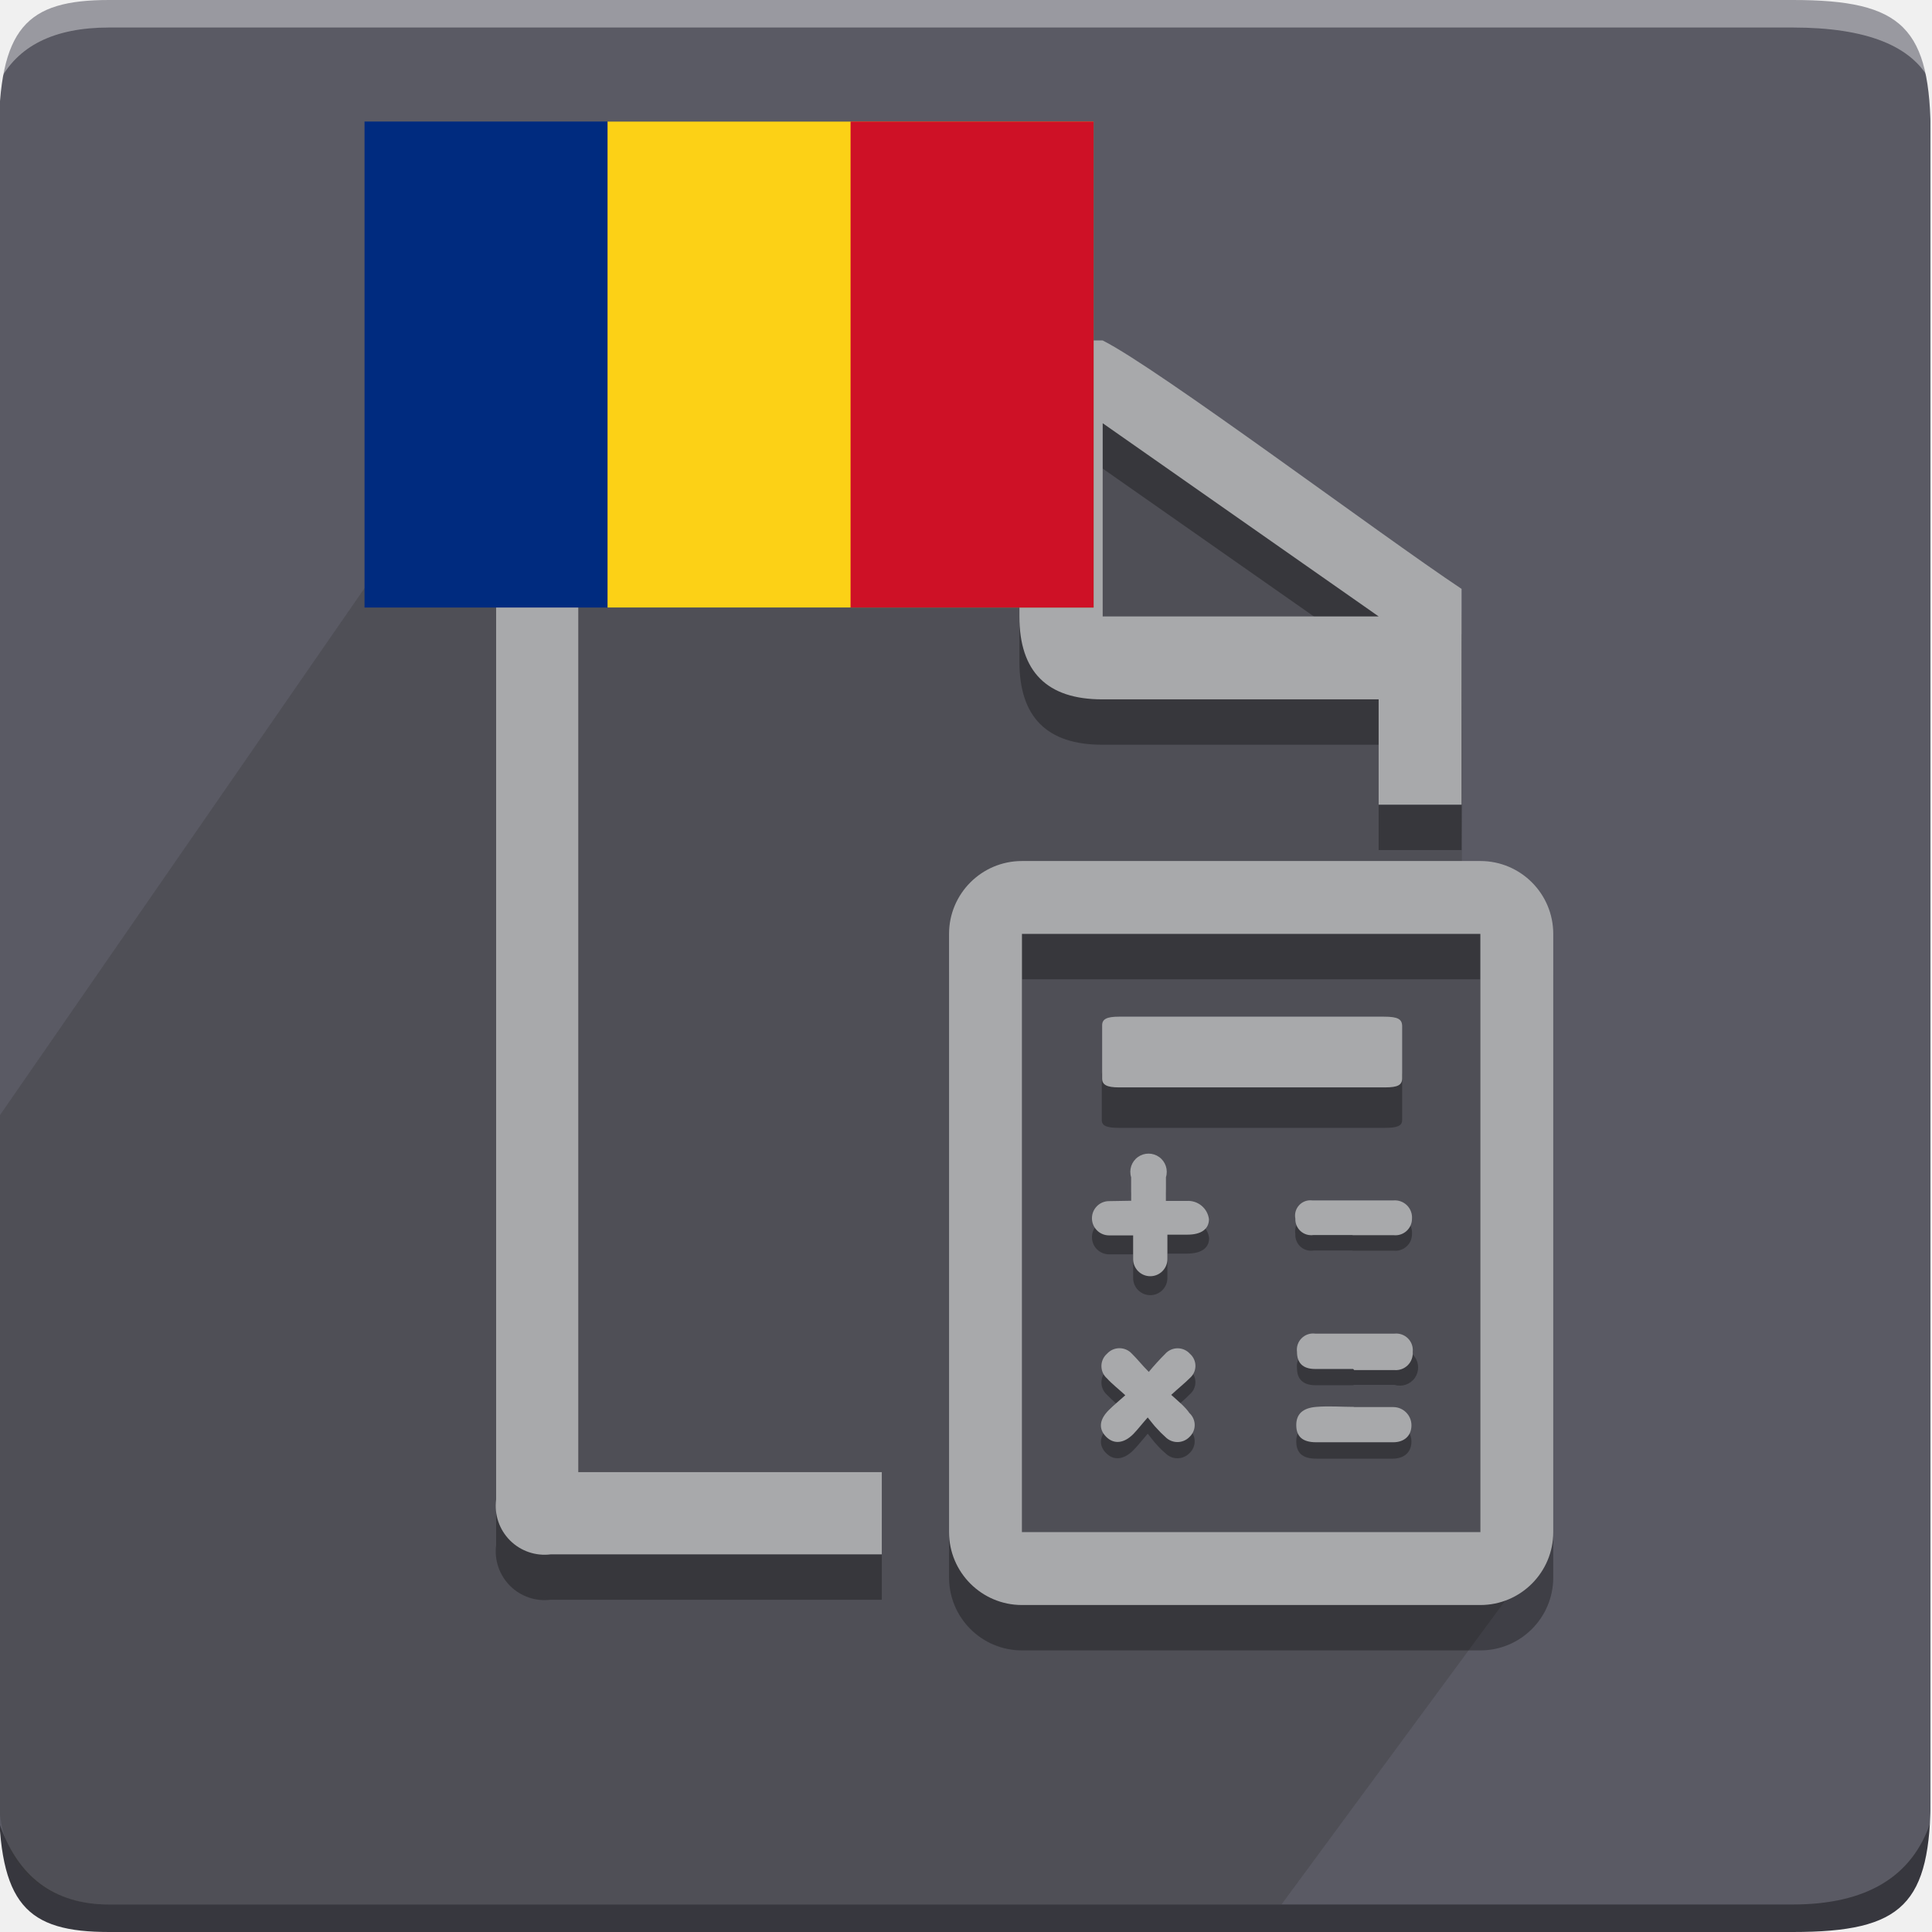
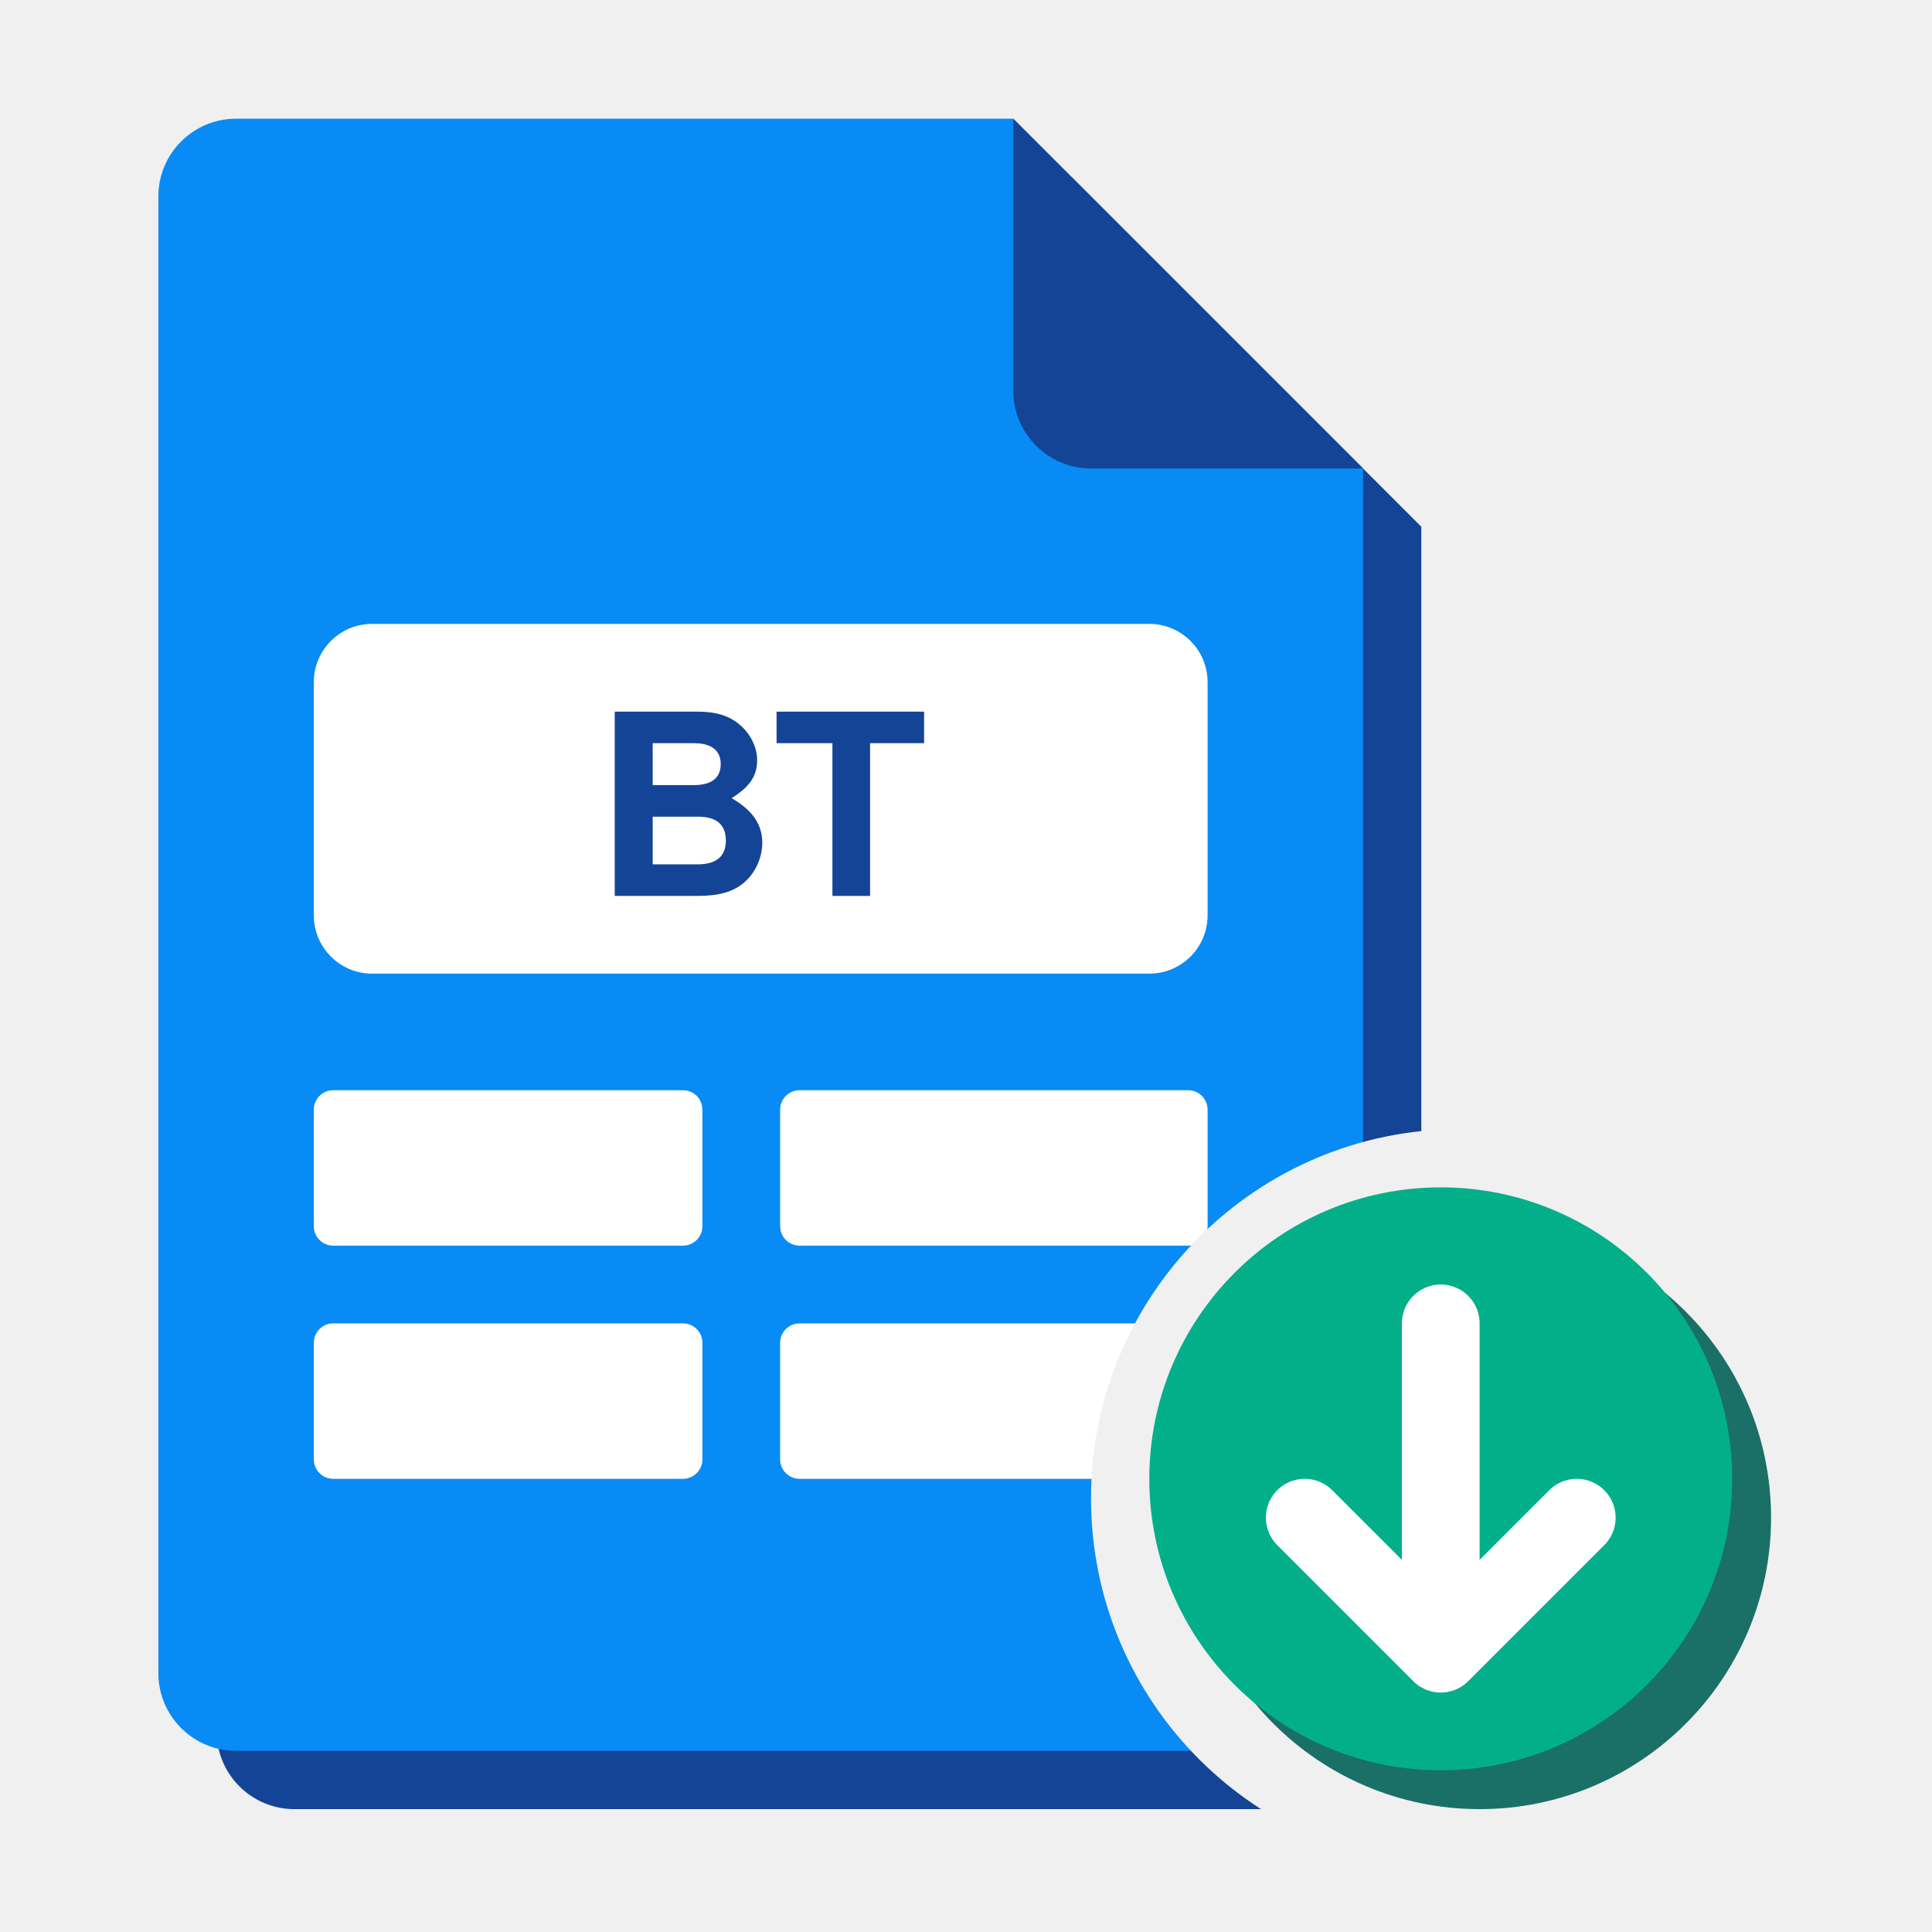
- <svg xmlns="http://www.w3.org/2000/svg" xmlns:xlink="http://www.w3.org/1999/xlink" width="128" height="128" viewBox="0 0 106 106">
-   <defs>
-     <mask id="a" x="0" y="0" width="106" height="106" maskUnits="userSpaceOnUse">
-       <path d="M6.06,0H98.43C104.49,0,106,1.51,106,7.57V98.43c0,6.06-1.51,7.57-7.57,7.57H6.06C1.51,106,0,104.49,0,98.43V7.57C0,1.51,1.51,0,6.06,0Z" style="fill: #fff;fill-rule: evenodd" />
-     </mask>
-     <mask id="b" x="4.8" y="4.8" width="50.4" height="36.4" maskUnits="userSpaceOnUse">
-       <rect x="6.29" y="7.68" width="48.45" height="31.57" rx="1" style="fill: #fff" />
-     </mask>
-     <symbol id="c" data-name="account icon" viewBox="0 0 106 106">
-       <g style="mask: url(#a)">
-         <g>
-           <path d="M0,0H106V106H0Z" style="fill: #5a5a64;fill-rule: evenodd" />
-           <path d="M6.06,1.51H98.43q6.06,0,7.57,3V0H0V4.54Q1.52,1.51,6.06,1.51Z" style="fill: #fff;fill-opacity: 0.383;fill-rule: evenodd" />
-           <path d="M6.06,104.49H98.43q6.06,0,7.57-4.55V106H0V99.94Q1.52,104.49,6.06,104.49Z" style="fill-opacity: 0.383;fill-rule: evenodd" />
-           <g>
-             <path d="M70.38,104.49H6.06C3,104.49,0,103,0,98.43V61.28L28.77,19.69H59.06a77.33,77.33,0,0,0,21.2,13.87c.07,11.31.07,4.86,0,16.17h3.12l.21,36.82Z" style="fill: #393939;fill-rule: evenodd;opacity: 0.324;isolation: isolate" />
-             <g style="opacity: 0.3">
-               <g>
-                 <path d="M68.77,58.54H76c.76,0,1,.12,1,.46v2.45c0,.31-.24.43-.93.43H61.44c-.66,0-.92-.12-.92-.42,0-.83,0-1.67,0-2.51,0-.29.26-.4.92-.41Z" />
-                 <path d="M64.33,77.42c.42.39.76.66,1,1a.89.89,0,0,1,0,1.31.92.92,0,0,1-1.32,0,4.25,4.25,0,0,1-.48-.47c-.14-.15-.26-.31-.49-.6-.32.37-.54.66-.79.91-.53.53-1.08.58-1.5.15s-.36-.94.15-1.45c.26-.26.54-.5.91-.83-.38-.34-.72-.61-1-.91a.9.9,0,0,1,0-1.36.91.91,0,0,1,1.36,0c.29.28.54.6.93,1A12.1,12.1,0,0,1,64,75.18a.91.91,0,0,1,1.36,0,.87.87,0,0,1,0,1.31C65.07,76.79,64.73,77.06,64.33,77.42Z" />
-                 <path d="M62.13,66.9c0-.47,0-.88,0-1.28a.92.92,0,0,1,.92-1,.91.91,0,0,1,1,1c0,.41,0,.81,0,1.3h1.14a1.16,1.16,0,0,1,1.22,1c0,.55-.42.85-1.18.86H64.12c0,.49,0,.91,0,1.34a.94.94,0,1,1-1.88,0c0-.41,0-.81,0-1.3H60.92a.94.94,0,1,1,0-1.88C61.3,66.89,61.68,66.9,62.13,66.9Z" />
-                 <path d="M74.31,76H72.23c-.67,0-1-.34-1-.93a.89.89,0,0,1,1-1q2.18,0,4.35,0a1,1,0,1,1,0,1.91c-.74,0-1.47,0-2.21,0Z" />
-                 <path d="M74.28,68.61c-.71,0-1.43,0-2.14,0a.86.86,0,0,1-1-.9.85.85,0,0,1,.92-1c1.5,0,3,0,4.48,0a.93.93,0,0,1,1,1,.91.91,0,0,1-1,.91c-.75,0-1.51,0-2.27,0Z" />
-                 <path d="M74.36,78.09c.72,0,1.44,0,2.15,0a1,1,0,0,1,1,1c0,.57-.38.93-1,.94H72.28c-.75,0-1.09-.32-1.09-.94s.37-1,1.09-1,1.39,0,2.08,0Z" />
-                 <path d="M81.29,90.55H56.14a4,4,0,0,1-4-4V53.73a4,4,0,0,1,4-4H81.29a4,4,0,0,1,4,4V86.55A4,4,0,0,1,81.29,90.55ZM56.14,53.73V86.55H81.29V53.73Z" />
-               </g>
-               <path d="M43.49,83.26H31.8V25.71H56v10.6q0,4.55,4.54,4.55H75.71v5.78h4.55V34.8c-4.55-3-16.66-12.11-19.69-13.63H30.29a2.68,2.68,0,0,0-3,3V84.77a2.68,2.68,0,0,0,3,3H48.45V83.26ZM60.57,25.71l15.14,10.6H60.57Z" />
-             </g>
-             <path d="M60.57,18.68H30.29a2.68,2.68,0,0,0-3,3V82.28a2.68,2.68,0,0,0,3,3H48.45V80.77H31.8V23.22H56v10.6q0,4.55,4.54,4.55H75.71v5.78h4.55V32.31C75.71,29.28,63.6,20.2,60.57,18.68Zm0,15.14V23.22l15.14,10.6Z" style="fill: #a8a9ab" />
-             <g>
-               <path d="M68.77,55.78H76c.76,0,1,.13,1,.53v2.85c0,.37-.24.5-.93.5q-7.3,0-14.61,0c-.66,0-.92-.14-.92-.48,0-1,0-2,0-2.93,0-.34.26-.47.92-.47Z" style="fill: #a8a9ab" />
-               <path d="M64.33,76.53c.42.38.76.65,1,1a.89.89,0,0,1,0,1.31.92.92,0,0,1-1.32,0,5.44,5.44,0,0,1-.48-.48c-.14-.14-.26-.31-.49-.59-.32.36-.54.65-.79.91-.53.53-1.08.57-1.5.14s-.36-.94.15-1.45c.26-.26.54-.49.91-.82-.38-.35-.72-.61-1-.92a.9.9,0,0,1,0-1.36.92.92,0,0,1,1.36,0c.29.28.54.61.93,1A13.78,13.78,0,0,1,64,74.28a.91.91,0,0,1,1.36,0,.88.88,0,0,1,0,1.32C65.07,75.89,64.73,76.16,64.33,76.53Z" style="fill: #a8a9ab" />
-               <path d="M62.13,65.88c0-.48,0-.88,0-1.29a1,1,0,1,1,1.91,0c0,.4,0,.81,0,1.3h1.14a1.15,1.15,0,0,1,1.22,1c0,.54-.42.85-1.18.85H64.12c0,.49,0,.92,0,1.34a.94.94,0,1,1-1.88,0c0-.4,0-.81,0-1.3H60.92a.94.94,0,1,1,0-1.88Z" style="fill: #a8a9ab" />
-               <path d="M74.31,75.11c-.69,0-1.38,0-2.08,0s-1-.35-1-.94a.89.89,0,0,1,1-1q2.18,0,4.35,0a.91.91,0,0,1,1,1,.93.93,0,0,1-1,1c-.74,0-1.47,0-2.21,0Z" style="fill: #a8a9ab" />
-               <path d="M74.28,67.76H72.14a.87.87,0,0,1-1-.9.84.84,0,0,1,.92-1c1.5,0,3,0,4.48,0a.94.94,0,0,1,1,1,.91.91,0,0,1-1,.91H74.28Z" style="fill: #a8a9ab" />
-               <path d="M74.36,77.2c.72,0,1.44,0,2.15,0a1,1,0,0,1,1,1c0,.56-.38.93-1,.93q-2.12,0-4.23,0c-.75,0-1.09-.32-1.09-.94s.37-.94,1.09-1,1.39,0,2.08,0Z" style="fill: #a8a9ab" />
-               <path d="M81.29,88.06H56.14a4,4,0,0,1-4-4V51.24a4,4,0,0,1,4-4H81.29a4,4,0,0,1,4,4V84.06A4,4,0,0,1,81.29,88.06ZM56.14,51.24V84.06H81.29V51.24Z" style="fill: #a8a9ab" />
-             </g>
-           </g>
-         </g>
+ <svg xmlns="http://www.w3.org/2000/svg" width="256" height="256" viewBox="0 0 100 100">
+   <g transform="translate(-1.86,0.11) scale(1.0057)">
+     <defs>
+       <mask id="cut" maskUnits="userSpaceOnUse" x="-20" y="-20" width="140" height="140">
+         <rect x="-20" y="-20" width="140" height="140" fill="#fff" />
+         <circle cx="77" cy="77" r="19" fill="#000" />
+       </mask>
+     </defs>
+     <g mask="url(#cut)">
+       <g transform="translate(3,3)" fill="#144496">
+         <path d="M14,6 h40 l18,18 v62 a4,4 0 0 1 -4,4 h-54 a4,4 0 0 1 -4,-4 v-76 a4,4 0 0 1 4,-4z" />
      </g>
-     </symbol>
-   </defs>
-   <g>
-     <use width="106" height="106" transform="translate(-0.07 0)" xlink:href="#c" />
-     <svg x="20" y="0" width="40" height="40" viewBox="0 0 3 2">
-       <rect width="3" height="2" x="0" y="0" fill="#002B7F" />
-       <rect width="2" height="2" x="1" y="0" fill="#FCD116" />
-       <rect width="1" height="2" x="2" y="0" fill="#CE1126" />
-     </svg>
+       <g fill="#088BF5">
+         <path d="M14,6 h40 l18,18 v62 a4,4 0 0 1 -4,4 h-54 a4,4 0 0 1 -4,-4 v-76 a4,4 0 0 1 4,-4z" />
+       </g>
+       <path d="M54,6 v14 a4,4 0 0 0 4,4 h14z" fill="#144496" />
+       <rect x="18" y="32" width="46" height="18" rx="3" fill="#FFFFFF" />
+       <text x="41" y="46" font-family="Helvetica, Arial, sans-serif" font-weight="bold" font-size="13" fill="#144496" text-anchor="middle">BT</text>
+       <g fill="#FFFFFF">
+         <rect x="18" y="56" width="20" height="8" rx="1" />
+         <rect x="42" y="56" width="22" height="8" rx="1" />
+         <rect x="18" y="68" width="20" height="8" rx="1" />
+         <rect x="42" y="68" width="22" height="8" rx="1" />
+       </g>
+     </g>
+     <circle cx="78" cy="78" r="15" fill="#1A6F66" />
+     <circle cx="76" cy="76" r="15" fill="#03AF89" />
+     <path d="M76,68 v15 M69,78 l7,7 l7,-7" fill="none" stroke="#FFFFFF" stroke-width="4" stroke-linecap="round" stroke-linejoin="round" />
  </g>
</svg>
